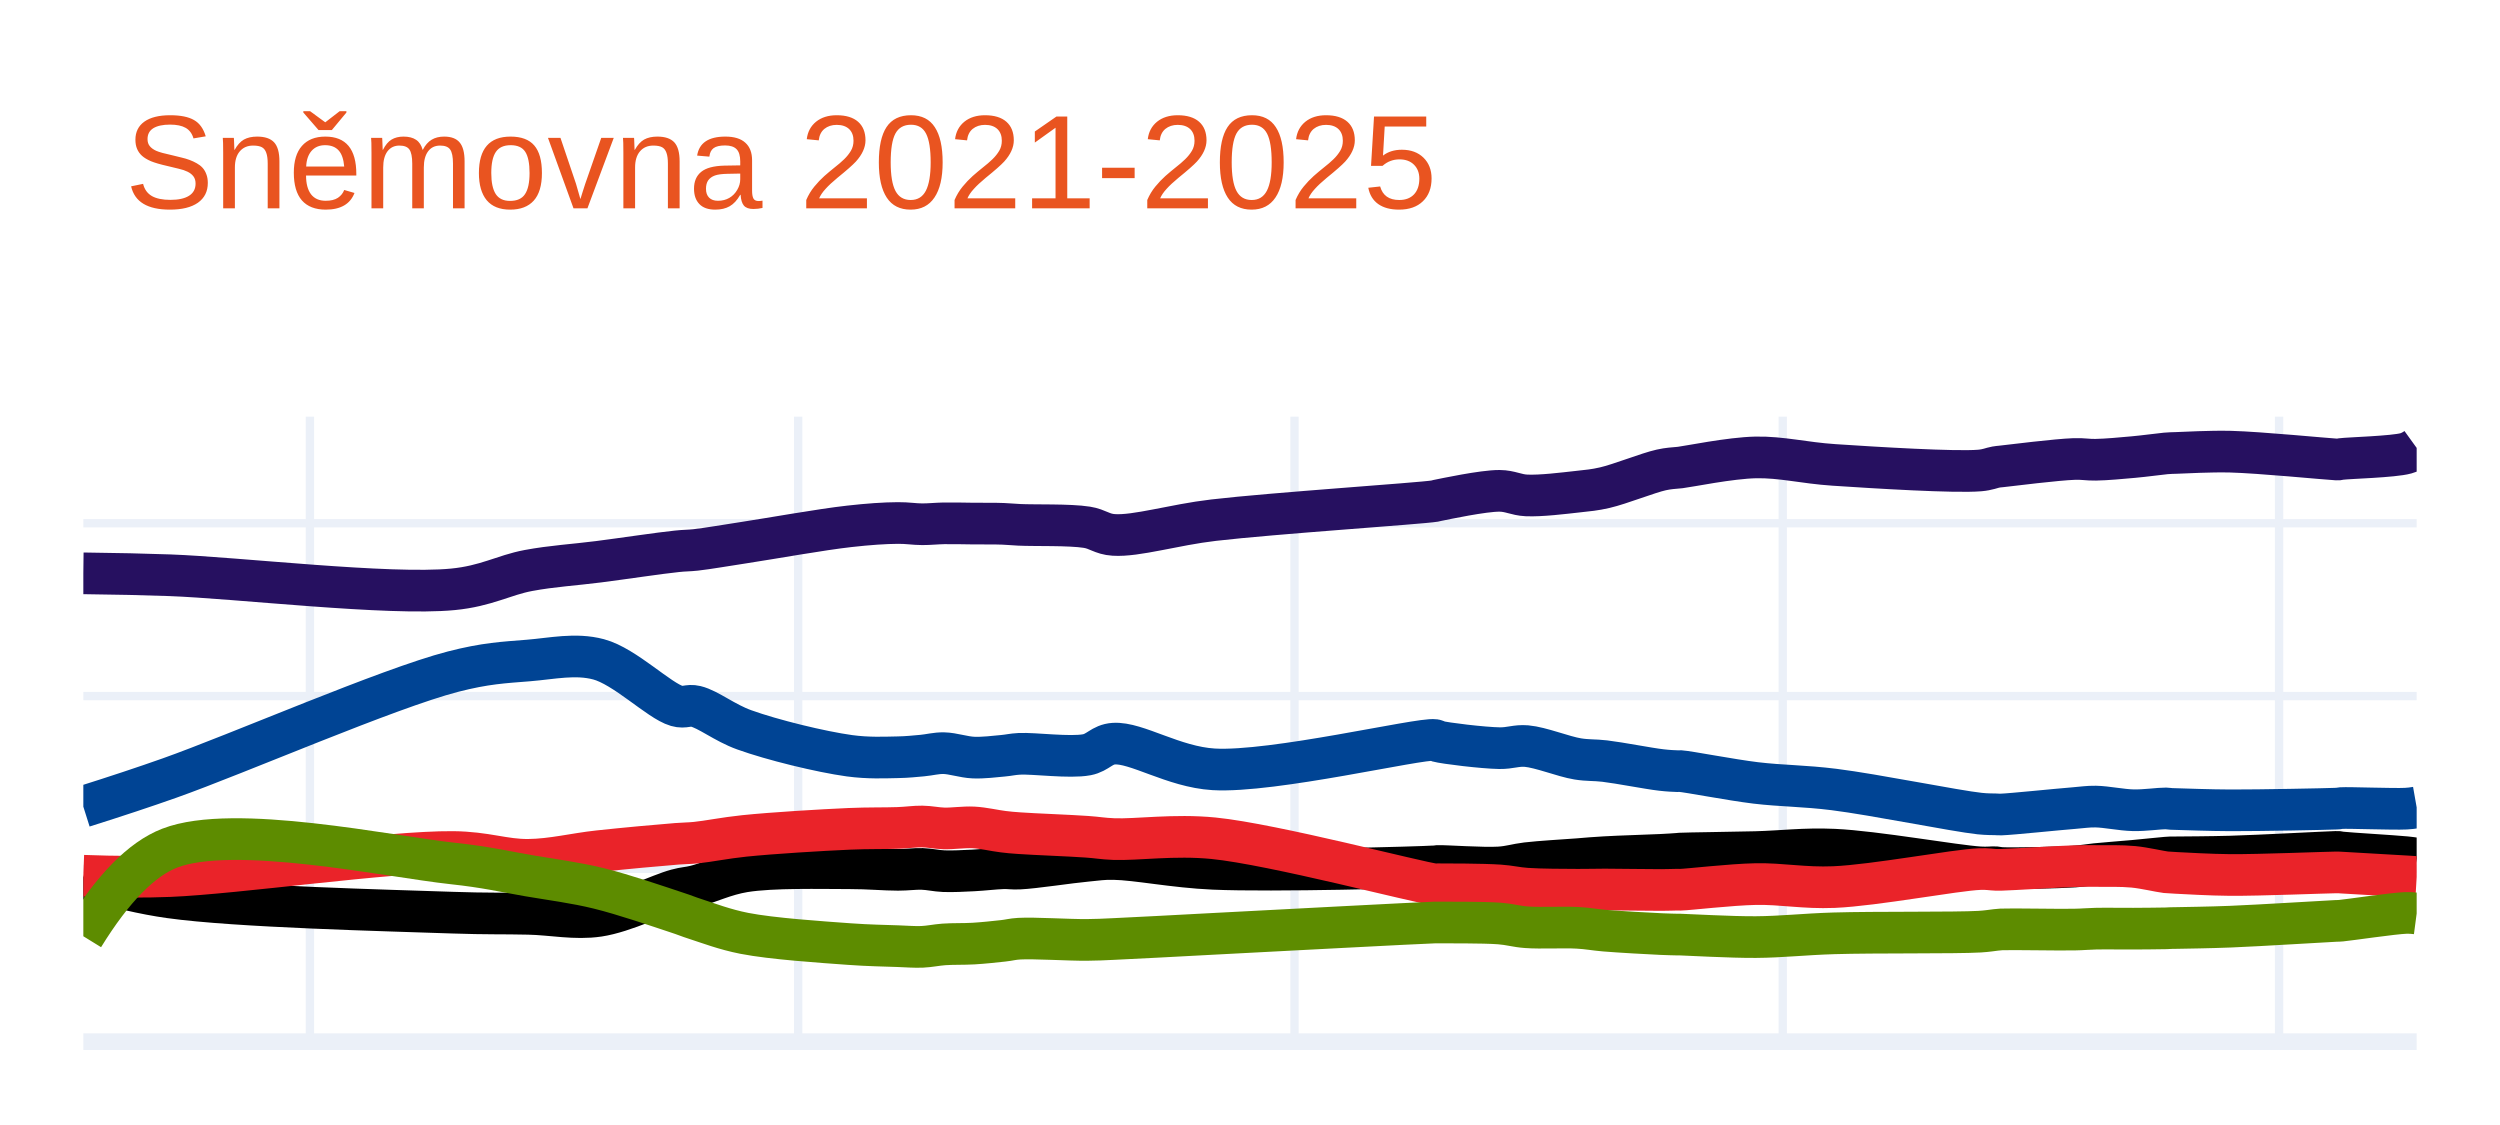
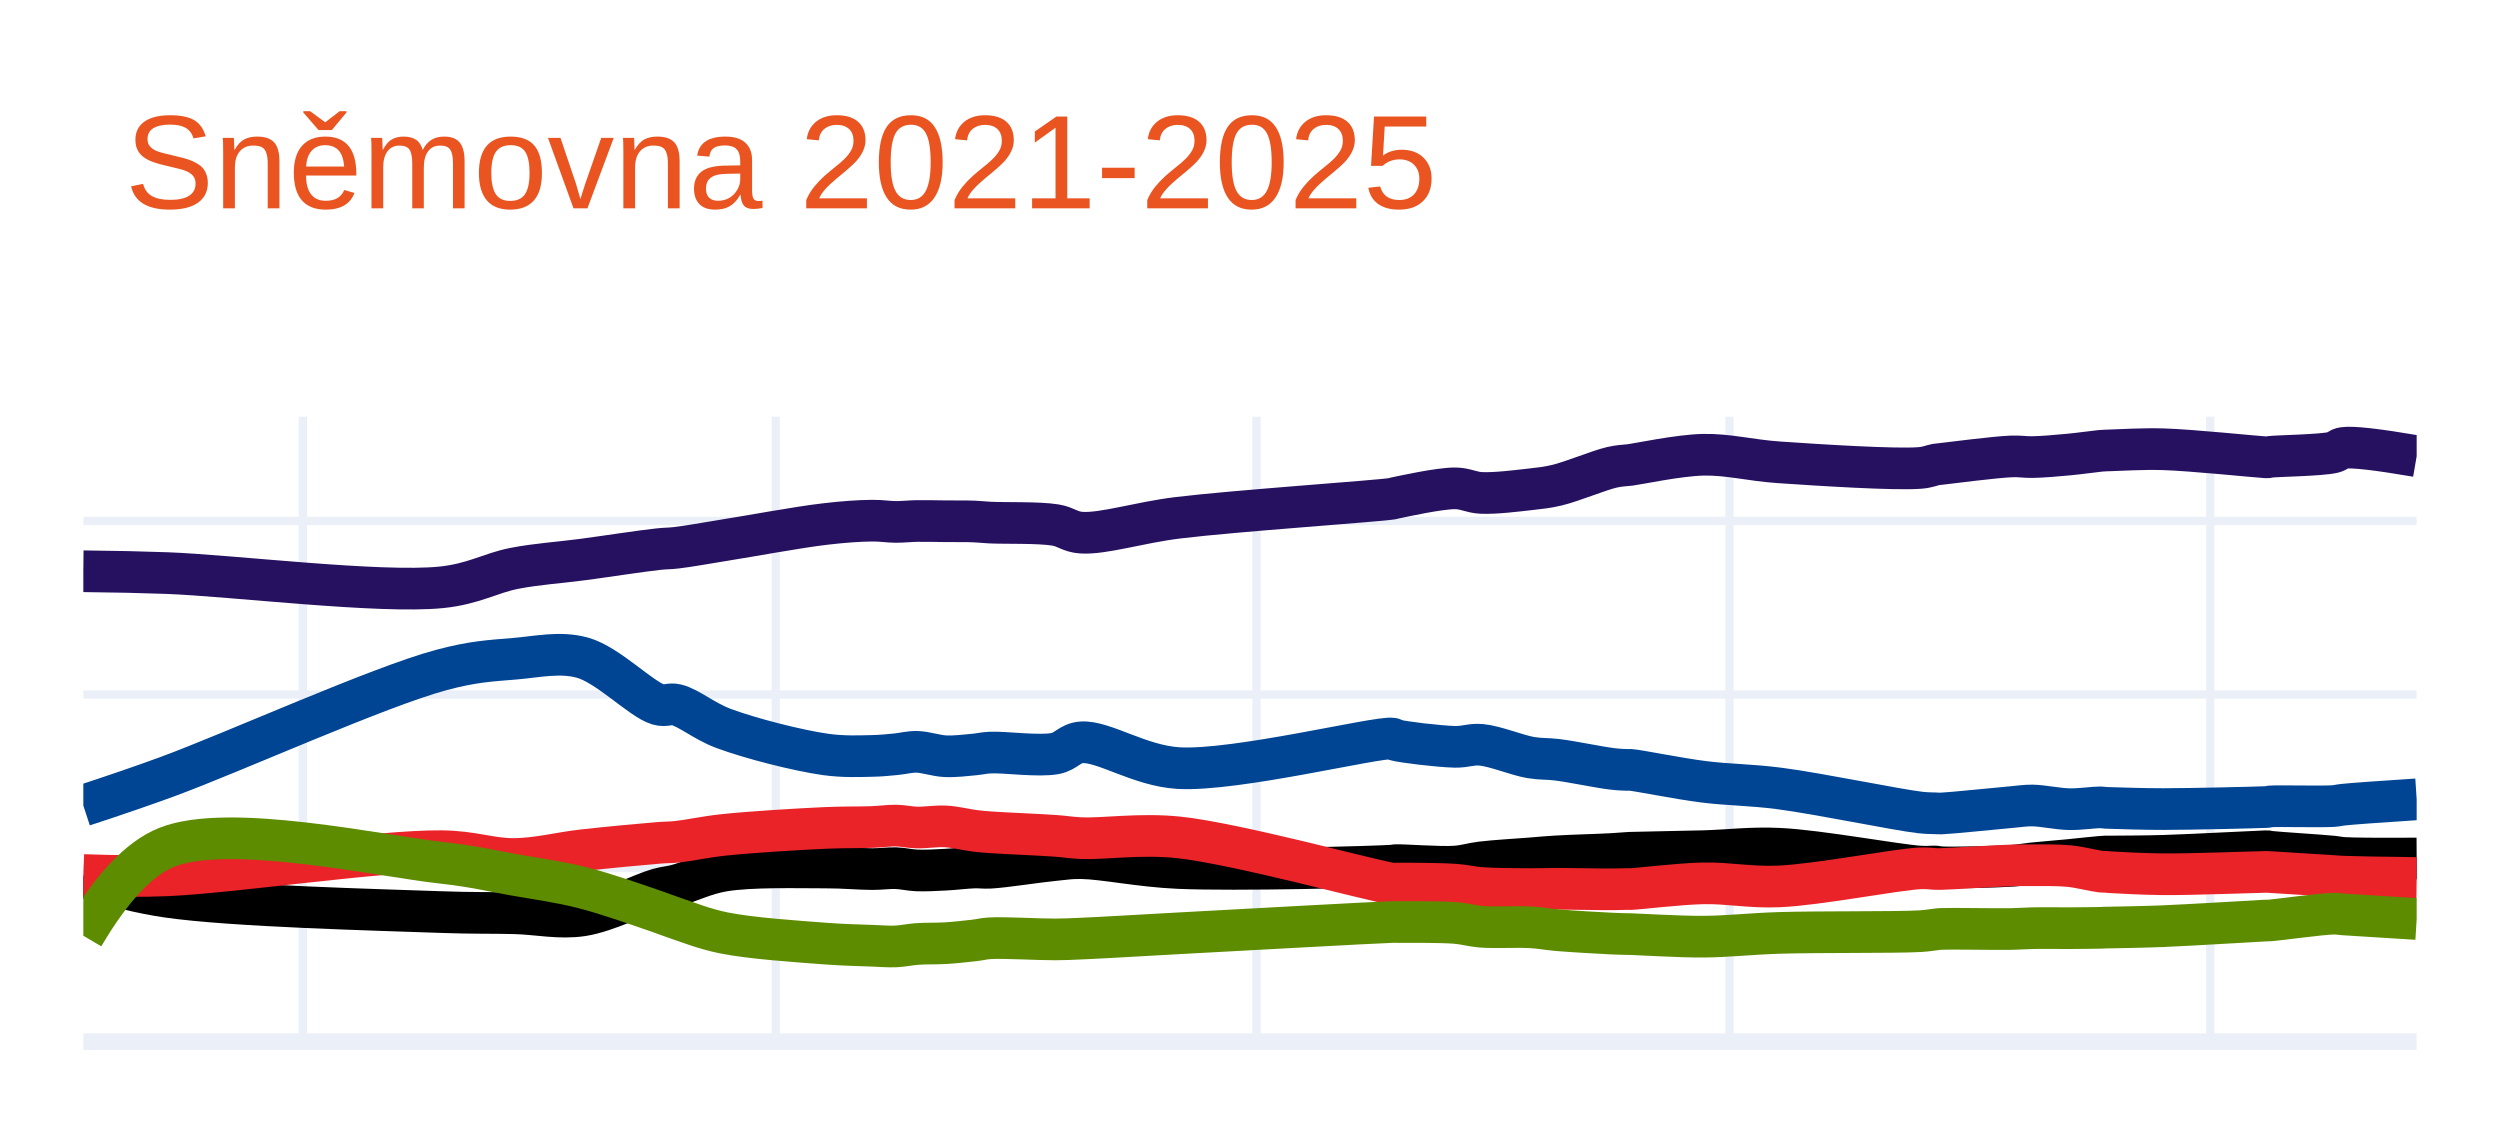
<svg xmlns="http://www.w3.org/2000/svg" class="main-svg" width="300" height="135" style="" viewBox="0 0 300 135">
  <rect x="0" y="0" width="300" height="135" style="fill: rgb(255, 255, 255); fill-opacity: 1;" />
-   <defs id="defs-47e903">
+   <defs id="defs-33e0e7">
    <g class="clips">
-       <clipPath id="clip47e903xyplot" class="plotclip">
+       <clipPath id="clip33e0e7xyplot" class="plotclip">
        <rect width="280" height="75" />
      </clipPath>
-       <clipPath class="axesclip" id="clip47e903x">
+       <clipPath class="axesclip" id="clip33e0e7x">
        <rect x="10" y="0" width="280" height="135" />
      </clipPath>
-       <clipPath class="axesclip" id="clip47e903y">
+       <clipPath class="axesclip" id="clip33e0e7y">
        <rect x="0" y="50" width="300" height="75" />
      </clipPath>
-       <clipPath class="axesclip" id="clip47e903xy">
+       <clipPath class="axesclip" id="clip33e0e7xy">
        <rect x="10" y="50" width="280" height="75" />
      </clipPath>
    </g>
    <g class="gradients" />
    <g class="patterns" />
  </defs>
  <g class="bglayer" />
  <g class="layer-below">
    <g class="imagelayer" />
    <g class="shapelayer" />
  </g>
  <g class="cartesianlayer">
    <g class="subplot xy">
      <g class="layer-subplot">
        <g class="shapelayer" />
        <g class="imagelayer" />
      </g>
      <g class="minor-gridlayer">
        <g class="x" />
        <g class="y" />
      </g>
      <g class="gridlayer">
        <g class="x">
-           <path class="xgrid crisp" transform="translate(37.19,0)" d="M0,50v75" style="stroke: rgb(235, 240, 248); stroke-opacity: 1; stroke-width: 1px;" />
-           <path class="xgrid crisp" transform="translate(95.78,0)" d="M0,50v75" style="stroke: rgb(235, 240, 248); stroke-opacity: 1; stroke-width: 1px;" />
-           <path class="xgrid crisp" transform="translate(155.34,0)" d="M0,50v75" style="stroke: rgb(235, 240, 248); stroke-opacity: 1; stroke-width: 1px;" />
-           <path class="xgrid crisp" transform="translate(213.93,0)" d="M0,50v75" style="stroke: rgb(235, 240, 248); stroke-opacity: 1; stroke-width: 1px;" />
-           <path class="xgrid crisp" transform="translate(273.49,0)" d="M0,50v75" style="stroke: rgb(235, 240, 248); stroke-opacity: 1; stroke-width: 1px;" />
+           <path class="xgrid crisp" transform="translate(36.34,0)" d="M0,50v75" style="stroke: rgb(235, 240, 248); stroke-opacity: 1; stroke-width: 1px;" />
+           <path class="xgrid crisp" transform="translate(93.09,0)" d="M0,50v75" style="stroke: rgb(235, 240, 248); stroke-opacity: 1; stroke-width: 1px;" />
+           <path class="xgrid crisp" transform="translate(150.78,0)" d="M0,50v75" style="stroke: rgb(235, 240, 248); stroke-opacity: 1; stroke-width: 1px;" />
+           <path class="xgrid crisp" transform="translate(207.54,0)" d="M0,50v75" style="stroke: rgb(235, 240, 248); stroke-opacity: 1; stroke-width: 1px;" />
+           <path class="xgrid crisp" transform="translate(265.23,0)" d="M0,50v75" style="stroke: rgb(235, 240, 248); stroke-opacity: 1; stroke-width: 1px;" />
        </g>
        <g class="y">
-           <path class="ygrid crisp" transform="translate(0,104.26)" d="M10,0h280" style="stroke: rgb(235, 240, 248); stroke-opacity: 1; stroke-width: 1px;" />
-           <path class="ygrid crisp" transform="translate(0,83.53)" d="M10,0h280" style="stroke: rgb(235, 240, 248); stroke-opacity: 1; stroke-width: 1px;" />
-           <path class="ygrid crisp" transform="translate(0,62.79)" d="M10,0h280" style="stroke: rgb(235, 240, 248); stroke-opacity: 1; stroke-width: 1px;" />
+           <path class="ygrid crisp" transform="translate(0,104.17)" d="M10,0h280" style="stroke: rgb(235, 240, 248); stroke-opacity: 1; stroke-width: 1px;" />
+           <path class="ygrid crisp" transform="translate(0,83.34)" d="M10,0h280" style="stroke: rgb(235, 240, 248); stroke-opacity: 1; stroke-width: 1px;" />
+           <path class="ygrid crisp" transform="translate(0,62.51)" d="M10,0h280" style="stroke: rgb(235, 240, 248); stroke-opacity: 1; stroke-width: 1px;" />
        </g>
      </g>
      <g class="zerolinelayer">
        <path class="yzl zl crisp" transform="translate(0,125)" d="M10,0h280" style="stroke: rgb(235, 240, 248); stroke-opacity: 1; stroke-width: 2px;" />
      </g>
      <path class="xlines-below" />
      <path class="ylines-below" />
      <g class="overlines-below" />
      <g class="xaxislayer-below" />
      <g class="yaxislayer-below" />
      <g class="overaxes-below" />
-       <g class="plot" transform="translate(10,50)" clip-path="url(#clip47e903xyplot)">
+       <g class="plot" transform="translate(10,50)" clip-path="url(#clip33e0e7xyplot)">
        <g class="scatterlayer mlayer">
-           <g class="trace scatter traceec829a" style="stroke-miterlimit: 2; opacity: 1;">
+           <g class="trace scatter tracea37571" style="stroke-miterlimit: 2; opacity: 1;">
            <g class="fills" />
            <g class="errorbars" />
            <g class="lines">
-               <path class="js-line" d="M0,18.8Q5.91,18.87 10.36,19.03C18.42,19.32 36.67,21.47 44.35,20.72C48.37,20.33 50.43,19.02 53.41,18.46C56.25,17.93 58.95,17.78 61.83,17.41C64.87,17.02 69.15,16.37 71.21,16.16C72.22,16.05 72.55,16.09 73.48,15.99C74.98,15.82 77,15.46 79.31,15.11C82.71,14.59 88.52,13.54 91.93,13.16C94.24,12.9 96.15,12.77 97.76,12.76C98.9,12.75 99.73,12.91 100.67,12.91C101.56,12.91 102.33,12.82 103.26,12.8C104.35,12.78 105.63,12.82 106.82,12.83C108.01,12.84 109.37,12.82 110.38,12.86C111.12,12.89 111.45,12.94 112.32,12.98C114.09,13.07 118.35,12.94 120.42,13.27C121.76,13.48 122.22,14.1 123.65,14.19C126.37,14.37 130.84,12.98 135.63,12.42C142.73,11.59 160.4,10.42 162.17,10.13C162.37,10.1 162.32,10.09 162.5,10.05C163.36,9.88 167.97,8.89 169.94,8.9C171.24,8.91 171.92,9.39 173.18,9.45C174.9,9.53 177.61,9.19 179.33,9C180.58,8.86 181.31,8.81 182.57,8.52C184.43,8.09 187.77,6.74 189.36,6.39C190.2,6.2 190.93,6.17 191.31,6.13C191.46,6.11 191.45,6.12 191.63,6.1C192.59,5.99 197.64,4.95 200.69,4.89C203.79,4.83 206.46,5.55 210.08,5.79C215,6.12 224.66,6.71 227.56,6.46C228.54,6.38 229.02,6.13 229.5,6.05C229.77,6 229.81,6.01 230.15,5.97C231.4,5.83 236.83,5.15 238.89,5.08C240.01,5.04 240.5,5.19 241.48,5.17C242.78,5.15 244.56,4.98 246.01,4.85C247.36,4.73 249.15,4.48 249.9,4.41C250.2,4.38 250.33,4.38 250.54,4.37C250.76,4.36 250.86,4.36 251.19,4.35C252.23,4.32 255.15,4.14 257.66,4.2C261.17,4.29 269.13,5.07 270.29,5.13C270.47,5.14 270.5,5.15 270.61,5.14C270.72,5.13 270.76,5.1 270.94,5.08C271.82,4.96 277.23,4.82 278.71,4.4Q279.35,4.22 280,3.75" style="vector-effect: none; fill: none; stroke: rgb(38, 16, 96); stroke-opacity: 1; stroke-width: 5px; opacity: 1;" />
+               <path class="js-line" d="M0,18.55Q5.72,18.61 10.03,18.77C17.84,19.06 35.52,21.23 42.96,20.48C46.86,20.08 48.85,18.76 51.74,18.2C54.49,17.67 57.1,17.52 59.89,17.15C62.84,16.76 66.98,16.11 68.98,15.9C69.96,15.79 70.28,15.84 71.18,15.73C72.63,15.56 74.58,15.2 76.82,14.84C80.12,14.32 85.75,13.26 89.05,12.88C91.28,12.62 93.13,12.49 94.69,12.48C95.79,12.47 96.6,12.63 97.51,12.63C98.37,12.63 99.12,12.54 100.02,12.52C101.08,12.5 102.32,12.54 103.47,12.55C104.62,12.56 105.94,12.54 106.92,12.58C107.64,12.61 107.96,12.67 108.8,12.71C110.52,12.8 114.63,12.67 116.64,13C117.94,13.21 118.39,13.83 119.78,13.92C122.41,14.09 126.74,12.69 131.38,12.13C138.26,11.29 155.4,10.13 157.09,9.84C157.28,9.81 157.23,9.8 157.4,9.76C158.22,9.59 162.7,8.59 164.61,8.6C165.87,8.61 166.53,9.09 167.75,9.15C169.42,9.23 172.04,8.9 173.71,8.71C174.92,8.57 175.62,8.51 176.84,8.22C178.65,7.79 181.89,6.43 183.43,6.08C184.24,5.89 184.95,5.86 185.31,5.82C185.46,5.8 185.45,5.81 185.62,5.79C186.55,5.68 191.44,4.63 194.4,4.57C197.4,4.51 199.99,5.24 203.49,5.48C208.26,5.81 217.62,6.4 220.43,6.15C221.38,6.07 221.85,5.82 222.31,5.74C222.57,5.7 222.6,5.71 222.93,5.67C224.13,5.54 229.41,4.84 231.4,4.77C232.48,4.73 232.96,4.87 233.91,4.85C235.17,4.83 236.89,4.67 238.3,4.54C239.6,4.42 241.33,4.17 242.06,4.1C242.36,4.07 242.48,4.07 242.69,4.06C242.9,4.05 243,4.05 243.31,4.04C244.31,4.01 247.15,3.84 249.59,3.91C252.99,4.01 260.68,4.81 261.81,4.87C261.99,4.88 262.02,4.89 262.13,4.88C262.23,4.87 262.27,4.84 262.44,4.82C263.29,4.71 268.53,4.64 269.97,4.29C270.58,4.14 270.6,3.84 271.22,3.75Q272.81,3.51 280,4.74" style="vector-effect: none; fill: none; stroke: rgb(38, 16, 96); stroke-opacity: 1; stroke-width: 5px; opacity: 1;" />
            </g>
            <g class="points" />
            <g class="text" />
          </g>
-           <g class="trace scatter tracefafbfd" style="stroke-miterlimit: 2; opacity: 1;">
+           <g class="trace scatter trace1c6a7d" style="stroke-miterlimit: 2; opacity: 1;">
            <g class="fills" />
            <g class="errorbars" />
            <g class="lines">
-               <path class="js-line" d="M0,46.8Q5.93,44.93 10.36,43.36C18.44,40.5 36.56,32.61 44.35,30.6C48.26,29.59 50.44,29.5 53.41,29.26C56.26,29.03 59.05,28.38 61.83,29.12C64.99,29.96 69.09,34.1 71.21,34.71C72.18,34.99 72.58,34.54 73.48,34.76C75.01,35.13 76.94,36.73 79.31,37.58C82.66,38.79 88.51,40.22 91.93,40.69C94.22,41 96.15,40.9 97.76,40.87C98.9,40.85 99.73,40.75 100.67,40.67C101.56,40.59 102.33,40.36 103.26,40.38C104.35,40.4 105.63,40.86 106.82,40.91C108,40.96 109.37,40.78 110.38,40.69C111.13,40.62 111.45,40.51 112.32,40.46C114.09,40.37 118.36,40.96 120.42,40.57C121.77,40.31 122.21,39.34 123.65,39.24C126.36,39.05 130.82,42.03 135.63,42.32C142.71,42.74 160.4,38.54 162.17,38.8C162.38,38.83 162.31,38.9 162.5,38.95C163.36,39.19 167.97,39.75 169.94,39.78C171.24,39.8 171.94,39.43 173.18,39.53C174.91,39.68 177.6,40.79 179.33,41.07C180.57,41.27 181.3,41.18 182.57,41.33C184.42,41.55 187.78,42.22 189.36,42.4C190.2,42.5 190.94,42.53 191.31,42.54C191.46,42.54 191.45,42.52 191.63,42.53C192.59,42.59 197.64,43.58 200.69,43.95C203.79,44.32 206.48,44.29 210.08,44.74C215.02,45.36 224.64,47.32 227.56,47.63C228.53,47.73 229.03,47.7 229.5,47.72C229.77,47.73 229.81,47.75 230.15,47.74C231.4,47.7 236.84,47.13 238.89,46.97C240.01,46.88 240.5,46.78 241.48,46.79C242.78,46.81 244.56,47.2 246.01,47.23C247.35,47.26 249.15,47 249.9,47.01C250.2,47.02 250.33,47.06 250.54,47.07C250.76,47.08 250.86,47.08 251.19,47.09C252.23,47.12 255.15,47.23 257.66,47.24C261.17,47.25 269.13,47.09 270.29,47.04C270.47,47.03 270.5,47.03 270.61,47.02C270.72,47.01 270.76,46.98 270.94,46.97C271.82,46.91 277.21,47.12 278.71,47.04Q279.32,47.01 280,46.89" style="vector-effect: none; fill: none; stroke: rgb(0, 68, 148); stroke-opacity: 1; stroke-width: 5px; opacity: 1;" />
+               <path class="js-line" d="M0,46.67Q5.74,44.79 10.03,43.22C17.86,40.35 35.41,32.42 42.96,30.4C46.75,29.38 48.86,29.29 51.74,29.05C54.5,28.82 57.21,28.18 59.89,28.92C62.96,29.77 66.92,33.92 68.98,34.53C69.91,34.81 70.31,34.36 71.18,34.58C72.66,34.95 74.52,36.55 76.82,37.41C80.07,38.62 85.73,40.06 89.05,40.53C91.27,40.84 93.13,40.74 94.69,40.71C95.79,40.69 96.6,40.59 97.51,40.51C98.37,40.43 99.12,40.2 100.02,40.22C101.08,40.24 102.32,40.7 103.47,40.75C104.62,40.8 105.94,40.63 106.92,40.54C107.64,40.47 107.96,40.36 108.8,40.31C110.52,40.22 114.65,40.81 116.64,40.42C117.96,40.16 118.38,39.18 119.78,39.08C122.4,38.89 126.72,41.88 131.38,42.17C138.23,42.59 155.4,38.34 157.09,38.63C157.29,38.66 157.22,38.74 157.4,38.79C158.22,39.04 162.7,39.58 164.61,39.62C165.87,39.64 166.55,39.27 167.75,39.38C169.43,39.53 172.03,40.63 173.71,40.91C174.91,41.11 175.61,41.02 176.84,41.17C178.64,41.39 181.9,42.08 183.43,42.26C184.24,42.36 184.95,42.38 185.31,42.39C185.46,42.39 185.45,42.37 185.62,42.38C186.55,42.44 191.44,43.44 194.4,43.81C197.4,44.19 200,44.16 203.49,44.61C208.28,45.23 217.6,47.18 220.43,47.5C221.37,47.6 221.85,47.58 222.31,47.6C222.57,47.61 222.61,47.63 222.93,47.62C224.13,47.58 229.41,47.02 231.4,46.85C232.48,46.76 232.96,46.65 233.91,46.66C235.17,46.68 236.89,47.07 238.3,47.1C239.6,47.13 241.33,46.87 242.06,46.88C242.36,46.89 242.48,46.93 242.69,46.94C242.9,46.95 243,46.95 243.31,46.96C244.31,46.99 247.15,47.09 249.59,47.09C252.99,47.09 260.68,46.9 261.81,46.85C261.99,46.84 262.02,46.84 262.13,46.83C262.23,46.82 262.27,46.79 262.44,46.77C263.29,46.69 268.52,46.83 269.97,46.73C270.56,46.69 270.61,46.62 271.22,46.56Q272.82,46.39 280,45.92" style="vector-effect: none; fill: none; stroke: rgb(0, 68, 148); stroke-opacity: 1; stroke-width: 5px; opacity: 1;" />
            </g>
            <g class="points" />
            <g class="text" />
          </g>
-           <g class="trace scatter trace40057d" style="stroke-miterlimit: 2; opacity: 1;">
+           <g class="trace scatter trace195b71" style="stroke-miterlimit: 2; opacity: 1;">
            <g class="fills" />
            <g class="errorbars" />
            <g class="lines">
-               <path class="js-line" d="M0,55.3Q5.87,57.06 10.36,57.69C18.39,58.82 36.63,59.25 44.35,59.52C48.33,59.66 50.45,59.59 53.41,59.66C56.27,59.72 58.99,60.33 61.83,59.91C64.91,59.45 69.14,57.32 71.21,56.77C72.21,56.5 72.55,56.55 73.48,56.32C74.98,55.95 76.97,54.96 79.31,54.58C82.69,54.03 88.53,54.19 91.93,54.19C94.24,54.19 96.15,54.38 97.76,54.38C98.9,54.38 99.73,54.24 100.67,54.27C101.56,54.3 102.33,54.5 103.26,54.54C104.35,54.58 105.63,54.51 106.82,54.45C108.01,54.39 109.37,54.22 110.38,54.19C111.12,54.17 111.45,54.27 112.32,54.23C114.1,54.15 118.33,53.49 120.42,53.3C121.74,53.18 122.23,53.06 123.65,53.08C126.38,53.12 130.85,54.05 135.63,54.26C142.73,54.57 160.4,54.08 162.17,53.96C162.37,53.95 162.32,53.93 162.5,53.92C163.36,53.88 167.97,54.22 169.94,54.09C171.25,54 171.93,53.73 173.18,53.58C174.9,53.38 177.61,53.23 179.33,53.1C180.58,53 181.29,52.93 182.57,52.86C184.42,52.75 187.78,52.66 189.36,52.58C190.21,52.54 190.94,52.49 191.31,52.46C191.46,52.45 191.45,52.44 191.63,52.43C192.59,52.38 197.64,52.33 200.69,52.25C203.79,52.17 206.47,51.8 210.08,51.96C215.02,52.18 224.65,53.91 227.56,54.08C228.53,54.14 229.03,54.04 229.5,54.07C229.78,54.09 229.81,54.14 230.15,54.16C231.4,54.23 236.84,54.13 238.89,53.99C240.01,53.91 240.5,53.79 241.48,53.69C242.78,53.56 244.56,53.43 246.01,53.3C247.36,53.18 249.15,52.98 249.9,52.92C250.2,52.9 250.33,52.89 250.54,52.88C250.76,52.87 250.86,52.88 251.19,52.88C252.23,52.87 255.15,52.86 257.66,52.79C261.17,52.69 269.13,52.26 270.29,52.23C270.47,52.23 270.5,52.22 270.61,52.23C270.72,52.24 270.76,52.27 270.94,52.29C271.82,52.4 277.21,52.71 278.71,52.86Q279.32,52.92 280,53.03" style="vector-effect: none; fill: none; stroke: rgb(0, 0, 0); stroke-opacity: 1; stroke-width: 5px; opacity: 1;" />
+               <path class="js-line" d="M0,55.21Q5.68,56.97 10.03,57.61C17.8,58.75 35.48,59.18 42.96,59.45C46.82,59.59 48.87,59.52 51.74,59.59C54.51,59.66 57.14,60.27 59.89,59.85C62.88,59.39 66.97,57.25 68.98,56.69C69.95,56.42 70.28,56.46 71.18,56.23C72.63,55.86 74.55,54.87 76.82,54.49C80.09,53.94 85.75,54.1 89.05,54.1C91.29,54.1 93.13,54.29 94.69,54.29C95.79,54.29 96.6,54.15 97.51,54.18C98.37,54.21 99.12,54.41 100.02,54.45C101.08,54.49 102.32,54.42 103.47,54.36C104.62,54.3 105.94,54.13 106.92,54.1C107.64,54.08 107.96,54.17 108.8,54.13C110.52,54.04 114.61,53.39 116.64,53.2C117.92,53.08 118.4,52.96 119.78,52.98C122.43,53.02 126.75,53.95 131.38,54.16C138.26,54.47 155.4,54.02 157.09,53.87C157.28,53.85 157.23,53.83 157.4,53.82C158.22,53.76 162.7,54.12 164.61,53.99C165.88,53.9 166.53,53.63 167.75,53.48C169.42,53.28 172.04,53.13 173.71,53C174.92,52.9 175.6,52.83 176.84,52.76C178.63,52.65 181.9,52.57 183.43,52.48C184.25,52.43 184.95,52.37 185.31,52.35C185.46,52.34 185.45,52.34 185.62,52.33C186.55,52.29 191.45,52.22 194.4,52.14C197.4,52.06 200,51.69 203.49,51.85C208.27,52.07 217.61,53.82 220.43,53.99C221.37,54.05 221.85,53.95 222.31,53.98C222.57,54 222.6,54.05 222.93,54.07C224.13,54.14 229.41,54.04 231.4,53.9C232.49,53.82 232.96,53.7 233.91,53.6C235.17,53.47 236.89,53.34 238.3,53.2C239.6,53.07 241.33,52.88 242.06,52.82C242.36,52.8 242.48,52.79 242.69,52.78C242.9,52.77 243,52.78 243.31,52.78C244.31,52.77 247.15,52.77 249.59,52.7C252.99,52.6 260.68,52.18 261.81,52.15C261.99,52.15 262.02,52.14 262.13,52.15C262.23,52.16 262.27,52.19 262.44,52.21C263.29,52.32 268.52,52.64 269.97,52.79C270.56,52.85 270.61,52.91 271.22,52.95Q272.82,53.06 280,53.02" style="vector-effect: none; fill: none; stroke: rgb(0, 0, 0); stroke-opacity: 1; stroke-width: 5px; opacity: 1;" />
            </g>
            <g class="points" />
            <g class="text" />
          </g>
-           <g class="trace scatter traceecfaba" style="stroke-miterlimit: 2; opacity: 1;">
+           <g class="trace scatter tracee9a250" style="stroke-miterlimit: 2; opacity: 1;">
            <g class="fills" />
            <g class="errorbars" />
            <g class="lines">
-               <path class="js-line" d="M0,55.09Q5.92,55.31 10.36,55.13C18.43,54.8 36.64,52.17 44.35,52.24C48.34,52.28 50.45,53.21 53.41,53.18C56.27,53.15 58.95,52.45 61.83,52.14C64.87,51.81 69.15,51.42 71.21,51.26C72.22,51.18 72.55,51.21 73.48,51.12C74.98,50.97 76.99,50.55 79.31,50.31C82.71,49.96 88.52,49.61 91.93,49.46C94.24,49.36 96.15,49.41 97.76,49.35C98.9,49.31 99.73,49.17 100.67,49.18C101.56,49.19 102.33,49.38 103.26,49.41C104.35,49.44 105.64,49.23 106.82,49.29C108.01,49.35 109.37,49.68 110.38,49.8C111.12,49.89 111.45,49.92 112.32,49.98C114.09,50.11 118.33,50.26 120.42,50.41C121.74,50.5 122.23,50.63 123.65,50.69C126.38,50.8 130.88,50.12 135.63,50.59C142.77,51.3 160.39,55.96 162.17,56.12C162.37,56.14 162.32,56.11 162.5,56.11C163.36,56.11 167.97,56.11 169.94,56.25C171.24,56.34 171.93,56.55 173.18,56.64C174.9,56.76 177.61,56.76 179.33,56.77C180.58,56.78 181.29,56.74 182.57,56.74C184.42,56.74 187.78,56.81 189.36,56.8C190.21,56.8 190.94,56.76 191.31,56.76C191.46,56.76 191.45,56.77 191.63,56.77C192.59,56.75 197.64,56.15 200.69,56.09C203.79,56.03 206.47,56.6 210.08,56.45C215.02,56.24 224.65,54.4 227.56,54.29C228.53,54.25 229.03,54.37 229.5,54.38C229.77,54.39 229.81,54.39 230.15,54.38C231.4,54.35 236.84,54 238.89,53.94C240.01,53.91 240.5,53.91 241.48,53.92C242.78,53.93 244.56,53.88 246.01,54.02C247.36,54.15 249.15,54.58 249.9,54.67C250.2,54.7 250.33,54.7 250.54,54.71C250.76,54.72 250.86,54.73 251.19,54.75C252.23,54.8 255.15,54.98 257.66,55C261.17,55.02 269.13,54.7 270.29,54.69C270.47,54.69 270.5,54.69 270.61,54.69C270.72,54.69 270.76,54.7 270.94,54.71C271.83,54.76 277.21,55.07 278.71,55.16Q279.32,55.2 280,55.24" style="vector-effect: none; fill: none; stroke: rgb(234, 35, 41); stroke-opacity: 1; stroke-width: 5px; opacity: 1;" />
+               <path class="js-line" d="M0,55Q5.73,55.22 10.03,55.04C17.84,54.71 35.49,52.07 42.96,52.14C46.82,52.18 48.87,53.11 51.74,53.08C54.51,53.05 57.1,52.35 59.89,52.03C62.83,51.7 66.98,51.31 68.98,51.15C69.96,51.07 70.28,51.11 71.18,51.02C72.63,50.87 74.58,50.43 76.82,50.19C80.11,49.84 85.75,49.5 89.05,49.35C91.29,49.25 93.13,49.3 94.69,49.24C95.79,49.2 96.6,49.06 97.51,49.07C98.37,49.08 99.12,49.28 100.02,49.3C101.08,49.33 102.32,49.11 103.47,49.17C104.62,49.23 105.94,49.57 106.92,49.69C107.64,49.78 107.96,49.81 108.8,49.87C110.52,50 114.62,50.15 116.64,50.3C117.92,50.39 118.4,50.52 119.78,50.58C122.42,50.69 126.79,50.01 131.38,50.48C138.3,51.19 155.39,55.89 157.09,56.04C157.27,56.06 157.23,56.03 157.4,56.03C158.23,56.02 162.7,56.02 164.61,56.16C165.87,56.25 166.53,56.47 167.75,56.56C169.42,56.68 172.04,56.68 173.71,56.69C174.92,56.7 175.6,56.65 176.84,56.65C178.63,56.65 181.9,56.73 183.43,56.72C184.25,56.72 184.95,56.68 185.31,56.68C185.46,56.68 185.45,56.69 185.62,56.69C186.55,56.67 191.45,56.06 194.4,56C197.4,55.94 200,56.52 203.49,56.37C208.27,56.16 217.61,54.32 220.43,54.2C221.37,54.16 221.85,54.27 222.31,54.28C222.57,54.29 222.6,54.29 222.93,54.28C224.13,54.25 229.41,53.91 231.4,53.85C232.48,53.82 232.96,53.82 233.91,53.83C235.17,53.84 236.9,53.79 238.3,53.93C239.61,54.06 241.33,54.51 242.06,54.59C242.36,54.62 242.48,54.61 242.69,54.62C242.9,54.63 243,54.65 243.31,54.67C244.31,54.73 247.15,54.89 249.59,54.91C252.99,54.94 260.68,54.64 261.81,54.63C261.99,54.63 262.02,54.63 262.13,54.63C262.23,54.63 262.27,54.64 262.44,54.65C263.29,54.7 268.52,55.03 269.97,55.12C270.56,55.16 270.61,55.18 271.22,55.2Q272.82,55.27 280,55.36" style="vector-effect: none; fill: none; stroke: rgb(234, 35, 41); stroke-opacity: 1; stroke-width: 5px; opacity: 1;" />
            </g>
            <g class="points" />
            <g class="text" />
          </g>
-           <g class="trace scatter trace2cbc4e" style="stroke-miterlimit: 2; opacity: 1;">
+           <g class="trace scatter traceb2ed71" style="stroke-miterlimit: 2; opacity: 1;">
            <g class="fills" />
            <g class="errorbars" />
            <g class="lines">
-               <path class="js-line" d="M0,62.35Q5.31,53.74 10.36,51.78C18.02,48.8 36.65,52.79 44.35,53.62C48.35,54.05 50.45,54.57 53.41,55.08C56.27,55.57 58.97,55.9 61.83,56.6C64.89,57.35 69.15,58.82 71.21,59.5C72.23,59.83 72.54,59.99 73.48,60.29C74.97,60.77 76.97,61.54 79.31,62C82.69,62.66 88.52,63.04 91.93,63.29C94.24,63.46 96.15,63.48 97.76,63.54C98.9,63.58 99.73,63.66 100.67,63.62C101.56,63.58 102.33,63.4 103.26,63.33C104.35,63.25 105.63,63.3 106.82,63.23C108.01,63.16 109.37,63.01 110.38,62.9C111.13,62.82 111.45,62.69 112.32,62.64C114.09,62.54 118.33,62.81 120.42,62.79C121.74,62.78 122.23,62.74 123.65,62.68C126.38,62.56 130.85,62.31 135.63,62.06C142.74,61.69 160.39,60.75 162.17,60.7C162.37,60.69 162.32,60.7 162.5,60.7C163.36,60.71 167.97,60.67 169.94,60.82C171.24,60.92 171.92,61.18 173.18,61.27C174.9,61.4 177.61,61.24 179.33,61.34C180.58,61.41 181.29,61.57 182.57,61.68C184.42,61.83 187.78,62.02 189.36,62.09C190.21,62.13 190.94,62.14 191.31,62.15C191.46,62.15 191.45,62.15 191.63,62.15C192.59,62.17 197.64,62.47 200.69,62.45C203.79,62.43 206.47,62.11 210.08,62C215.01,61.85 224.65,61.97 227.56,61.8C228.53,61.74 229.03,61.64 229.5,61.59C229.77,61.56 229.81,61.55 230.15,61.53C231.4,61.47 236.84,61.59 238.89,61.55C240.01,61.53 240.5,61.46 241.48,61.44C242.78,61.41 244.56,61.45 246.01,61.44C247.36,61.43 249.15,61.42 249.9,61.4C250.2,61.39 250.33,61.38 250.54,61.37C250.76,61.36 250.86,61.37 251.19,61.36C252.23,61.34 255.15,61.3 257.66,61.2C261.17,61.06 269.13,60.56 270.29,60.51C270.47,60.5 270.5,60.5 270.61,60.5C270.72,60.49 270.76,60.5 270.94,60.48C271.83,60.4 277.21,59.6 278.71,59.55Q279.32,59.53 280,59.62" style="vector-effect: none; fill: none; stroke: rgb(93, 140, 0); stroke-opacity: 1; stroke-width: 5px; opacity: 1;" />
+               <path class="js-line" d="M0,62.29Q5.1,53.63 10.03,51.67C17.43,48.72 35.5,52.7 42.96,53.53C46.84,53.96 48.87,54.48 51.74,54.99C54.51,55.48 57.12,55.82 59.89,56.52C62.86,57.27 66.99,58.75 68.98,59.43C69.97,59.77 70.27,59.92 71.18,60.22C72.62,60.7 74.55,61.48 76.82,61.94C80.09,62.61 85.75,62.98 89.05,63.23C91.29,63.4 93.13,63.43 94.69,63.49C95.79,63.53 96.6,63.61 97.51,63.57C98.37,63.53 99.12,63.35 100.02,63.28C101.08,63.2 102.32,63.25 103.47,63.18C104.62,63.11 105.94,62.96 106.92,62.85C107.64,62.77 107.96,62.64 108.8,62.59C110.52,62.49 114.61,62.74 116.64,62.73C117.92,62.72 118.4,62.69 119.78,62.63C122.43,62.52 126.75,62.25 131.38,62C138.27,61.63 155.39,60.68 157.09,60.64C157.28,60.64 157.23,60.64 157.4,60.64C158.23,60.65 162.7,60.6 164.61,60.75C165.88,60.85 166.53,61.11 167.75,61.21C169.42,61.34 172.04,61.18 173.71,61.28C174.92,61.35 175.6,61.51 176.84,61.62C178.63,61.77 181.9,61.96 183.43,62.03C184.25,62.07 184.95,62.08 185.31,62.09C185.46,62.09 185.45,62.09 185.62,62.09C186.55,62.11 191.45,62.42 194.4,62.4C197.4,62.38 199.99,62.06 203.49,61.95C208.26,61.8 217.61,61.91 220.43,61.74C221.37,61.68 221.85,61.58 222.31,61.53C222.57,61.5 222.6,61.49 222.93,61.47C224.13,61.41 229.41,61.52 231.4,61.48C232.48,61.46 232.96,61.4 233.91,61.38C235.17,61.35 236.89,61.39 238.3,61.38C239.6,61.37 241.33,61.36 242.06,61.34C242.36,61.33 242.48,61.32 242.69,61.31C242.9,61.3 243,61.31 243.31,61.3C244.31,61.28 247.15,61.24 249.59,61.14C252.99,61 260.68,60.52 261.81,60.47C261.99,60.46 262.02,60.46 262.13,60.46C262.23,60.46 262.27,60.46 262.44,60.45C263.29,60.39 268.52,59.67 269.97,59.64C270.56,59.63 270.61,59.69 271.22,59.73Q272.82,59.84 280,60.28" style="vector-effect: none; fill: none; stroke: rgb(93, 140, 0); stroke-opacity: 1; stroke-width: 5px; opacity: 1;" />
            </g>
            <g class="points" />
            <g class="text" />
          </g>
        </g>
      </g>
      <g class="overplot" />
      <path class="xlines-above crisp" d="M0,0" style="fill: none;" />
      <path class="ylines-above crisp" d="M0,0" style="fill: none;" />
      <g class="overlines-above" />
      <g class="xaxislayer-above" />
      <g class="yaxislayer-above" />
      <g class="overaxes-above" />
    </g>
  </g>
  <g class="polarlayer" />
  <g class="smithlayer" />
  <g class="ternarylayer" />
  <g class="geolayer" />
  <g class="funnelarealayer" />
  <g class="pielayer" />
  <g class="iciclelayer" />
  <g class="treemaplayer" />
  <g class="sunburstlayer" />
  <g class="glimages" />
-   <defs id="topdefs-47e903">
+   <defs id="topdefs-33e0e7">
    <g class="clips" />
  </defs>
  <g class="layer-above">
    <g class="imagelayer" />
    <g class="shapelayer" />
  </g>
  <g class="infolayer">
    <g class="g-gtitle">
      <text class="gtitle" x="15" y="25" text-anchor="start" dy="0em" style="font-family: Ubuntu, verdana, arial, sans-serif; font-size: 16px; fill: rgb(233, 84, 32); opacity: 1; font-weight: normal; white-space: pre;">Sněmovna 2021-2025</text>
    </g>
    <g class="g-xtitle" />
    <g class="g-ytitle" />
  </g>
</svg>
